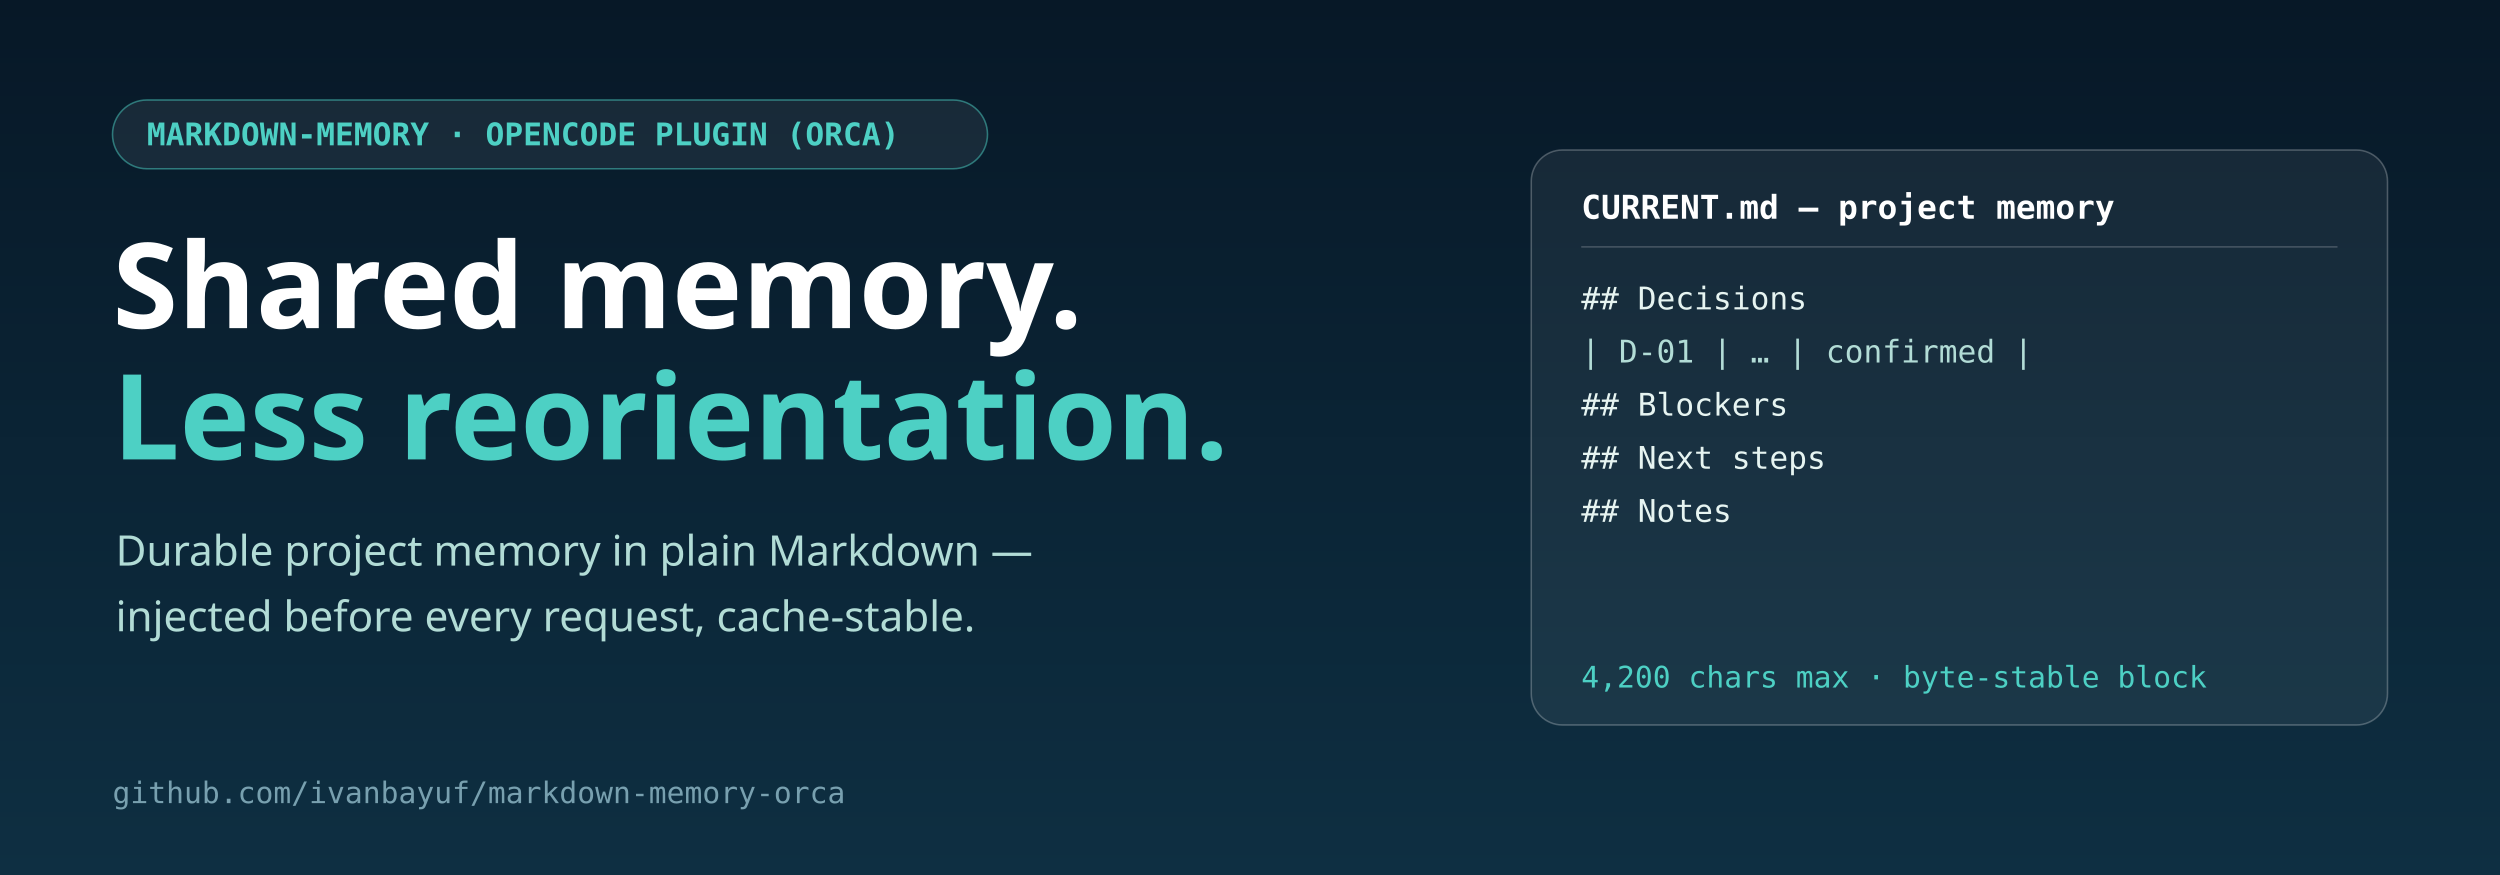
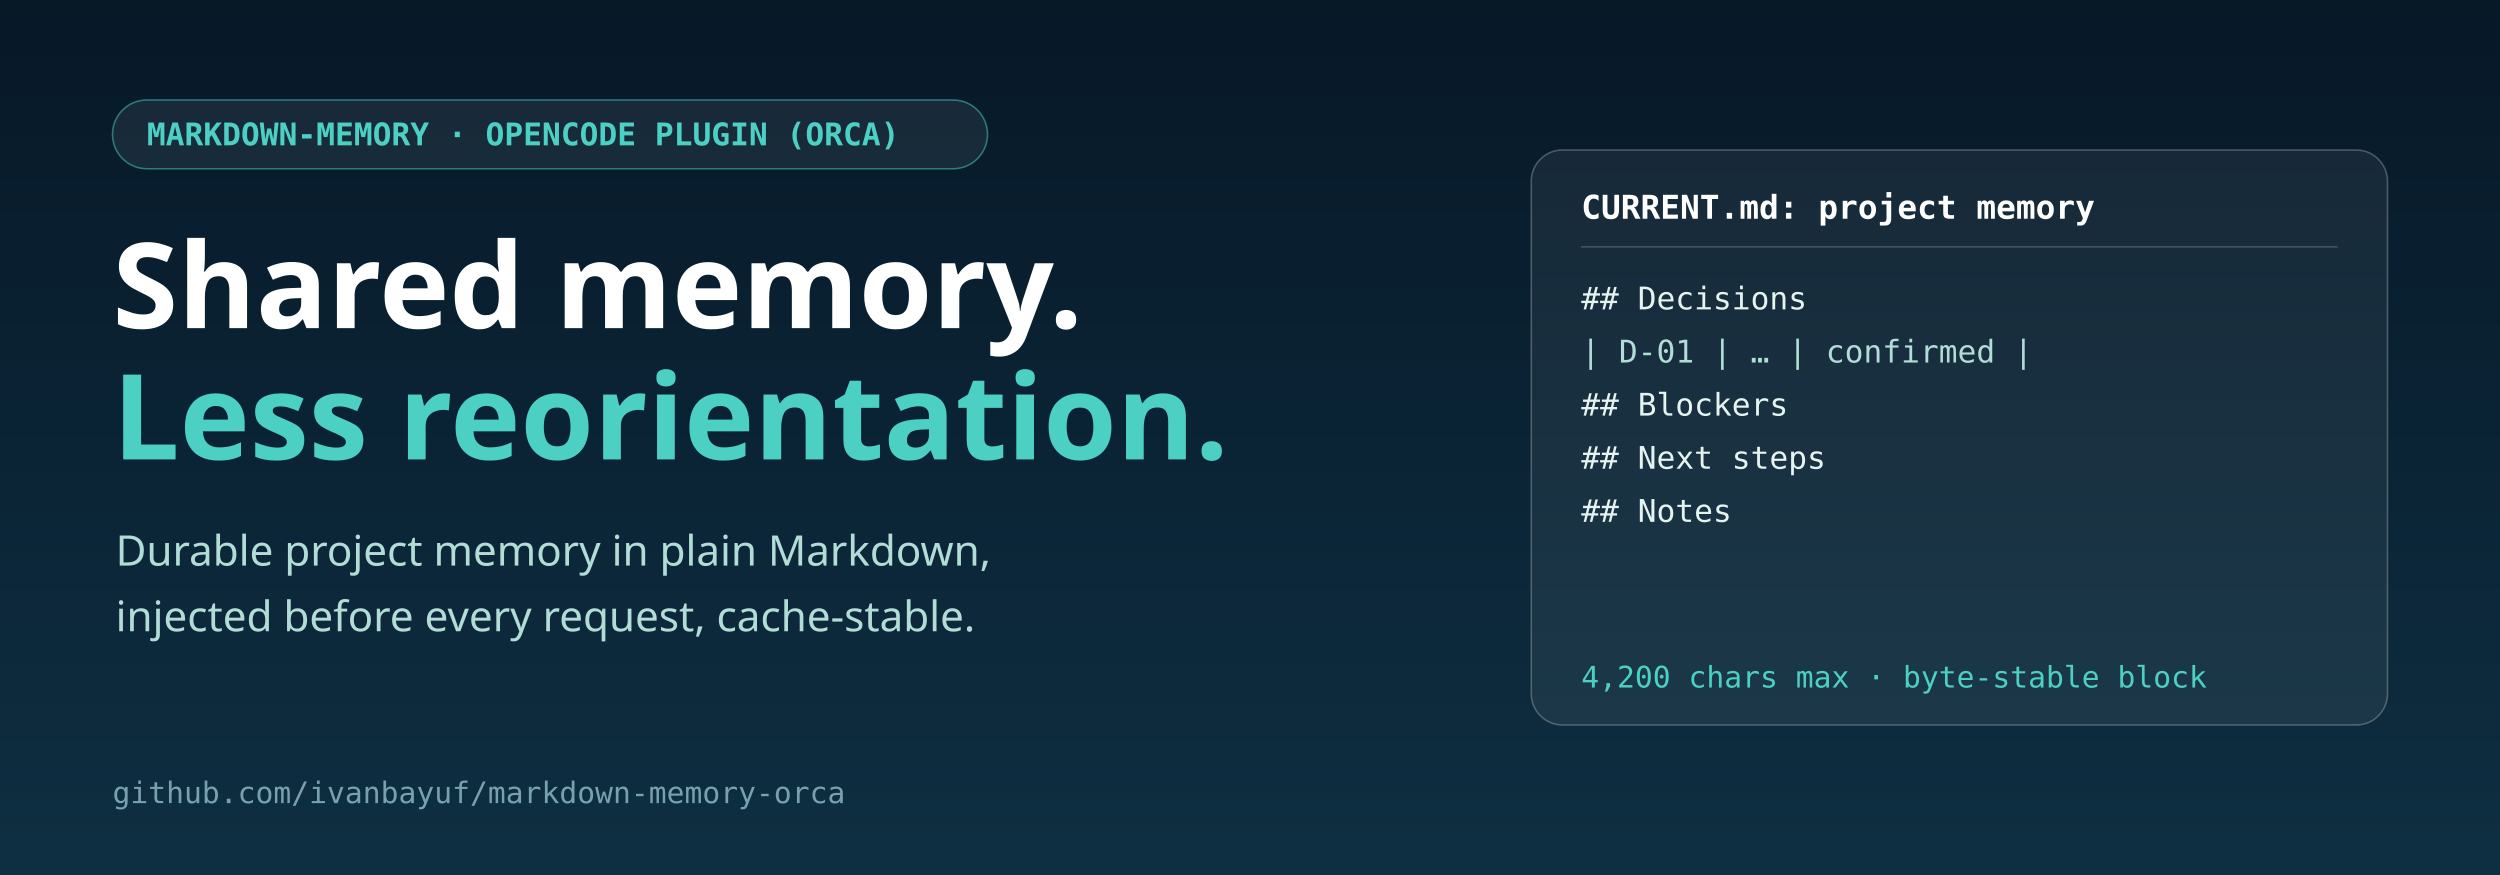
<svg xmlns="http://www.w3.org/2000/svg" width="1600" height="560" role="img" aria-label="markdown-memory-orca banner: shared memory, less reorientation">
  <defs>
    <linearGradient id="bg" x1="0" y1="0" x2="0" y2="1">
      <stop offset="0" stop-color="#071827" />
      <stop offset="1" stop-color="#0e2f42" />
    </linearGradient>
  </defs>
  <rect width="1600" height="560" fill="url(#bg)" />
  <rect x="72" y="64" width="560" height="44" rx="22" fill="#ffffff" fill-opacity="0.07" stroke="#4dd0c4" stroke-opacity="0.5" />
  <text x="94" y="93" font-family="monospace" font-size="20" font-weight="bold" fill="#4dd0c4">MARKDOWN-MEMORY  ·  OPENCODE PLUGIN (ORCA)</text>
  <text x="72" y="210" font-family="sans-serif" font-size="76" font-weight="bold" fill="#ffffff">Shared memory.</text>
  <text x="72" y="294" font-family="sans-serif" font-size="76" font-weight="bold" fill="#4dd0c4">Less reorientation.</text>
-   <text x="74" y="362" font-family="sans-serif" font-size="27" fill="#b2dcd6">Durable project memory in plain Markdown —</text>
+   <text x="74" y="362" font-family="sans-serif" font-size="27" fill="#b2dcd6">Durable project memory in plain Markdown,</text>
  <text x="74" y="404" font-family="sans-serif" font-size="27" fill="#b2dcd6">injected before every request, cache-stable.</text>
  <rect x="980" y="96" width="548" height="368" rx="20" fill="#ffffff" fill-opacity="0.06" stroke="#ffffff" stroke-opacity="0.25" />
-   <text x="1012" y="140" font-family="monospace" font-size="21" font-weight="bold" fill="#ffffff">CURRENT.md — project memory</text>
+   <text x="1012" y="140" font-family="monospace" font-size="21" font-weight="bold" fill="#ffffff">CURRENT.md: project memory</text>
  <line x1="1012" y1="158" x2="1496" y2="158" stroke="#ffffff" stroke-opacity="0.2" />
  <text x="1012" y="198" font-family="monospace" font-size="20" fill="#E6F4F1">## Decisions</text>
  <text x="1012" y="232" font-family="monospace" font-size="20" fill="#B2DCD6">| D-01 | … | confirmed |</text>
  <text x="1012" y="266" font-family="monospace" font-size="20" fill="#E6F4F1">## Blockers</text>
  <text x="1012" y="300" font-family="monospace" font-size="20" fill="#E6F4F1">## Next steps</text>
  <text x="1012" y="334" font-family="monospace" font-size="20" fill="#E6F4F1">## Notes</text>
  <text x="1012" y="440" font-family="monospace" font-size="19" fill="#4dd0c4">4,200 chars max · byte-stable block</text>
  <text x="72" y="514" font-family="monospace" font-size="19" fill="#78a0af">github.com/ivanbayuf/markdown-memory-orca</text>
</svg>
